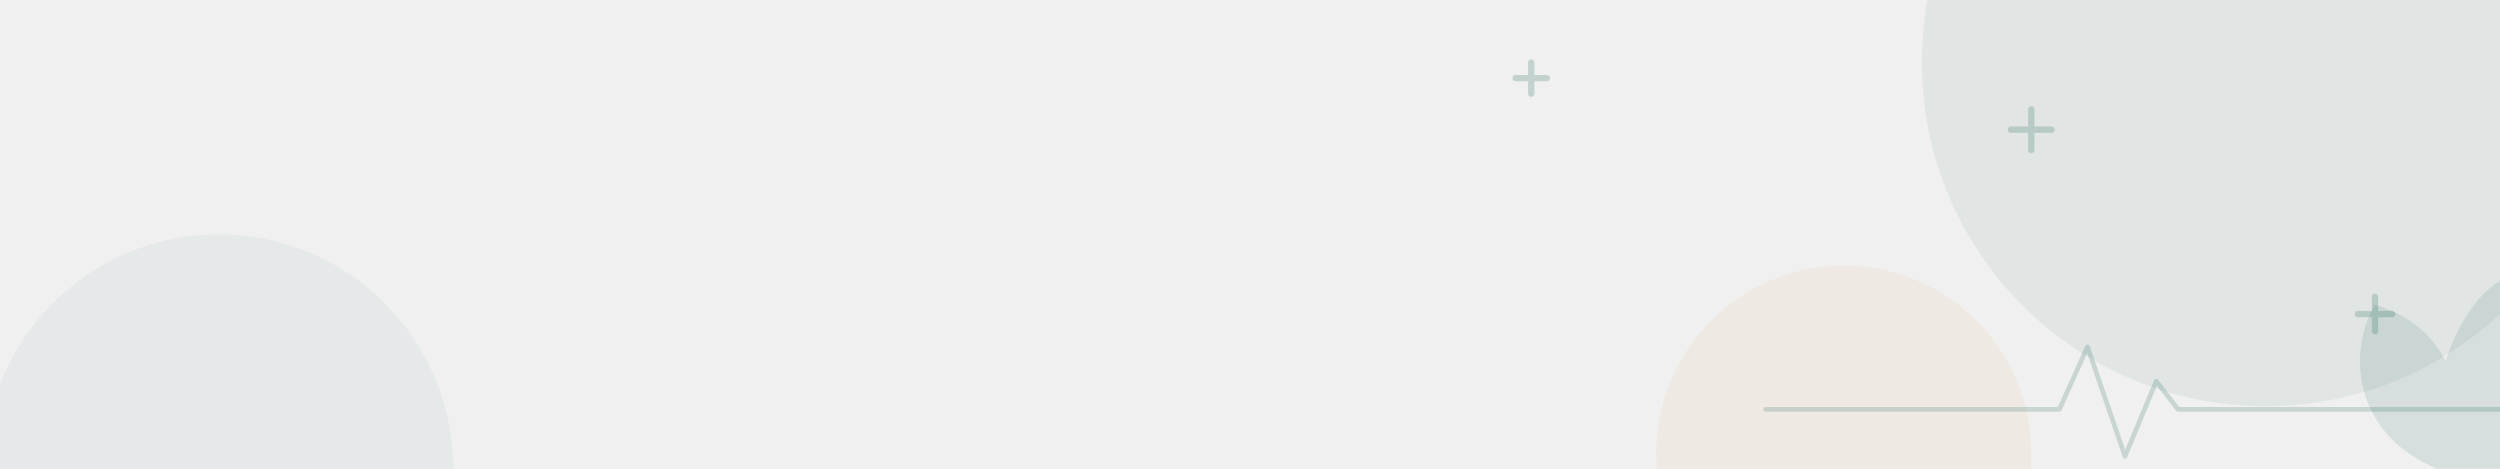
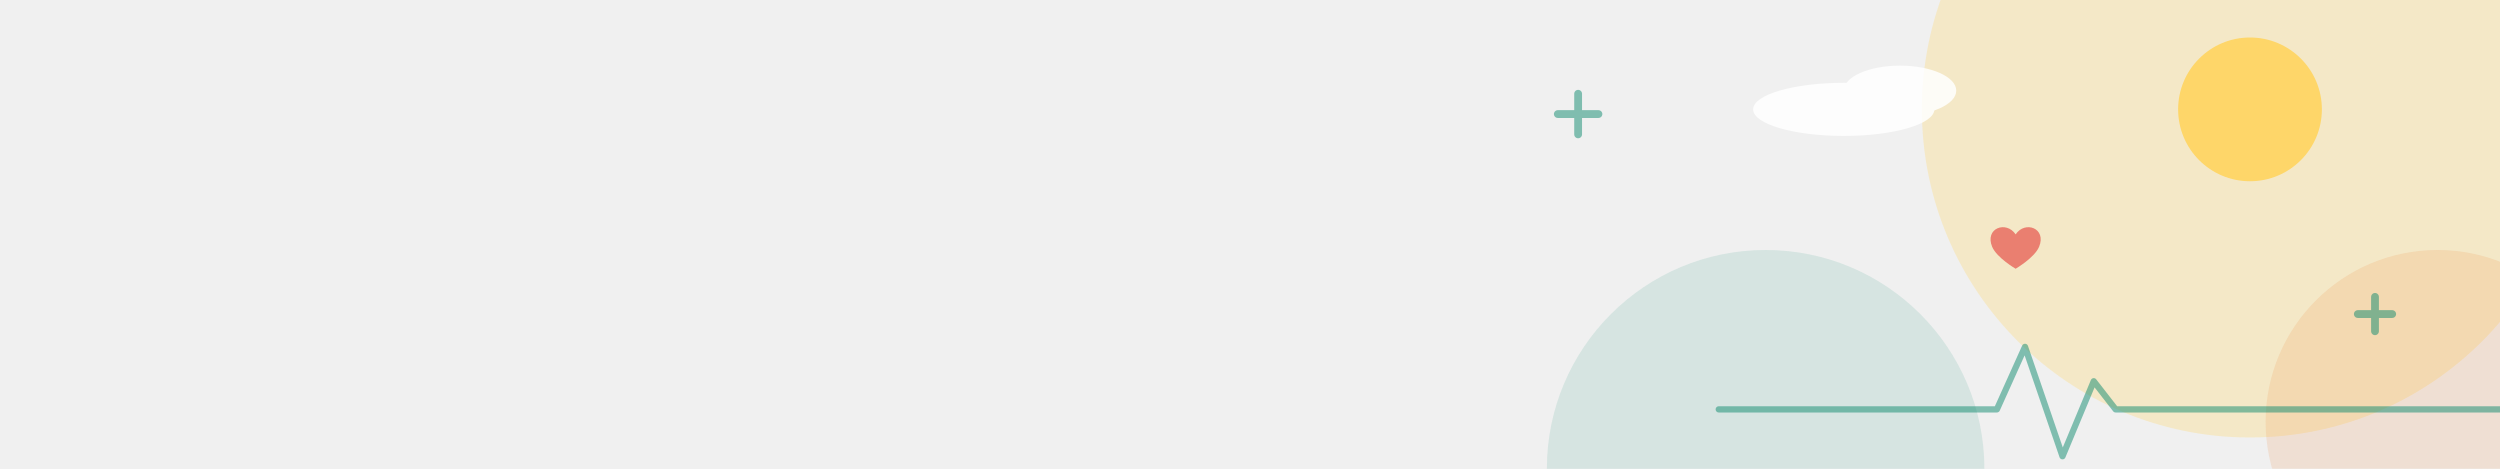
<svg xmlns="http://www.w3.org/2000/svg" viewBox="0 0 1600 300" preserveAspectRatio="xMidYMid slice">
-   <style>.t{fill:#0e5a4c}.ts{stroke:#0e5a4c;fill:none}.a{fill:#d9902b}
- @media (prefers-color-scheme: dark){.t{fill:#5cc2a8}.ts{stroke:#5cc2a8}.a{fill:#e9ad55}}</style>
-   <circle class="t" cx="1450" cy="40" r="220" opacity=".07" />
-   <circle class="a" cx="1180" cy="290" r="120" opacity=".07" />
-   <circle class="t" cx="140" cy="300" r="150" opacity=".05" />
-   <g class="ts" stroke-width="4" stroke-linecap="round" opacity=".2">
-     <path d="M1300 70v26M1287 83h26" />
+   <style>
+  .t{fill:#0e8a6e}.ts{stroke:#0e8a6e;fill:none}.o{fill:#e9843a}.r{fill:#e5534b}.cl{fill:#fff}
+  @keyframes drift{0%,100%{transform:translateX(0)}50%{transform:translateX(50px)}}
+  @keyframes float{0%,100%{transform:translateY(0)}50%{transform:translateY(-10px)}}
+  @keyframes draw{from{stroke-dashoffset:900}to{stroke-dashoffset:0}}
+  .d{animation:drift 28s ease-in-out infinite}.f{animation:float 5.5s ease-in-out infinite}.f2{animation:float 7s ease-in-out infinite -3s}
+  .ecg{stroke-dasharray:900;animation:draw 5s linear infinite}
+  @media (prefers-color-scheme: dark){.t{fill:#5cc2a8}.ts{stroke:#5cc2a8}.o{fill:#e9ad55}.r{fill:#f08a80}.cl{fill:#cfe6e0;opacity:.12}}
+  @media (prefers-reduced-motion: reduce){.d,.f,.f2,.ecg{animation:none;stroke-dasharray:none}}
+ </style>
+   <circle cx="1440" cy="70" r="210" fill="#ffd45e" opacity=".28" />
+   <circle cx="1440" cy="70" r="46" fill="#ffd45e" opacity=".9" />
+   <circle class="t" cx="1130" cy="300" r="140" opacity=".12" />
+   <circle class="o" cx="1560" cy="270" r="110" opacity=".16" />
+   <g class="d cl" opacity=".85">
+     <ellipse cx="1180" cy="70" rx="58" ry="17" />
+     <ellipse cx="1216" cy="58" rx="36" ry="16" />
+   </g>
+   <g class="f">
+     <path class="r" opacity=".7" d="M1290 150c-6-9-20-4-15 8 3 7 15 14 15 14s12-7 15-14c5-12-9-17-15-8z" />
+   </g>
+   <g class="f2 ts" stroke-width="5" stroke-linecap="round" opacity=".5">
+     <path d="M1010 60v26M997 73h26" />
    <path d="M1520 190v22M1509 201h22" />
-     <path d="M980 40v20M970 50h20" />
  </g>
-   <path class="ts" stroke-width="3" stroke-linecap="round" stroke-linejoin="round" opacity=".18" d="M1130 262H1300L1318 262L1336 222L1360 292L1380 244L1394 262H1600" />
-   <g class="t" opacity=".12">
-     <path d="M1560 300C1550 240 1580 190 1600 180V300Z" />
-     <path d="M1560 300C1510 280 1500 230 1520 195C1570 210 1585 260 1560 300Z" />
-   </g>
+   <path class="ts ecg" stroke-width="4" stroke-linecap="round" stroke-linejoin="round" opacity=".5" d="M1100 262H1260L1278 262L1296 222L1320 292L1340 244L1354 262H1600" />
</svg>
